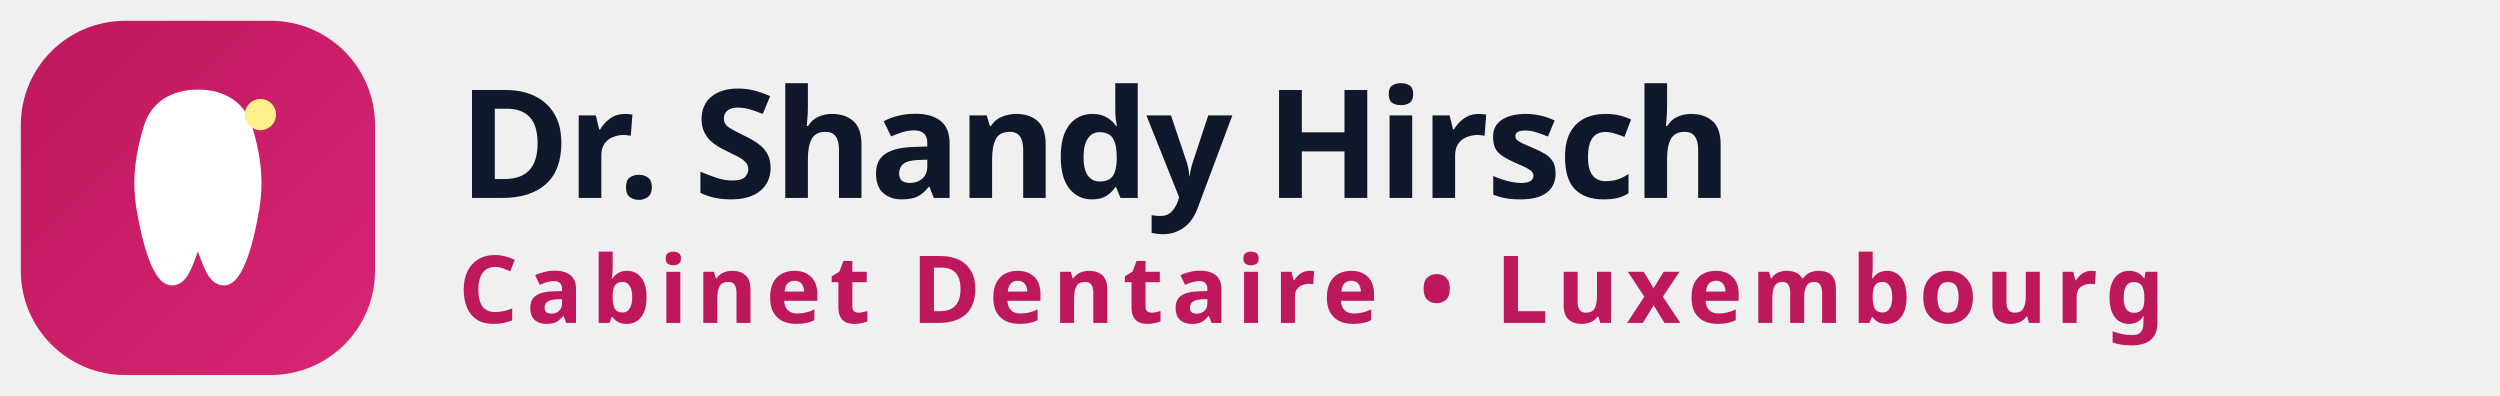
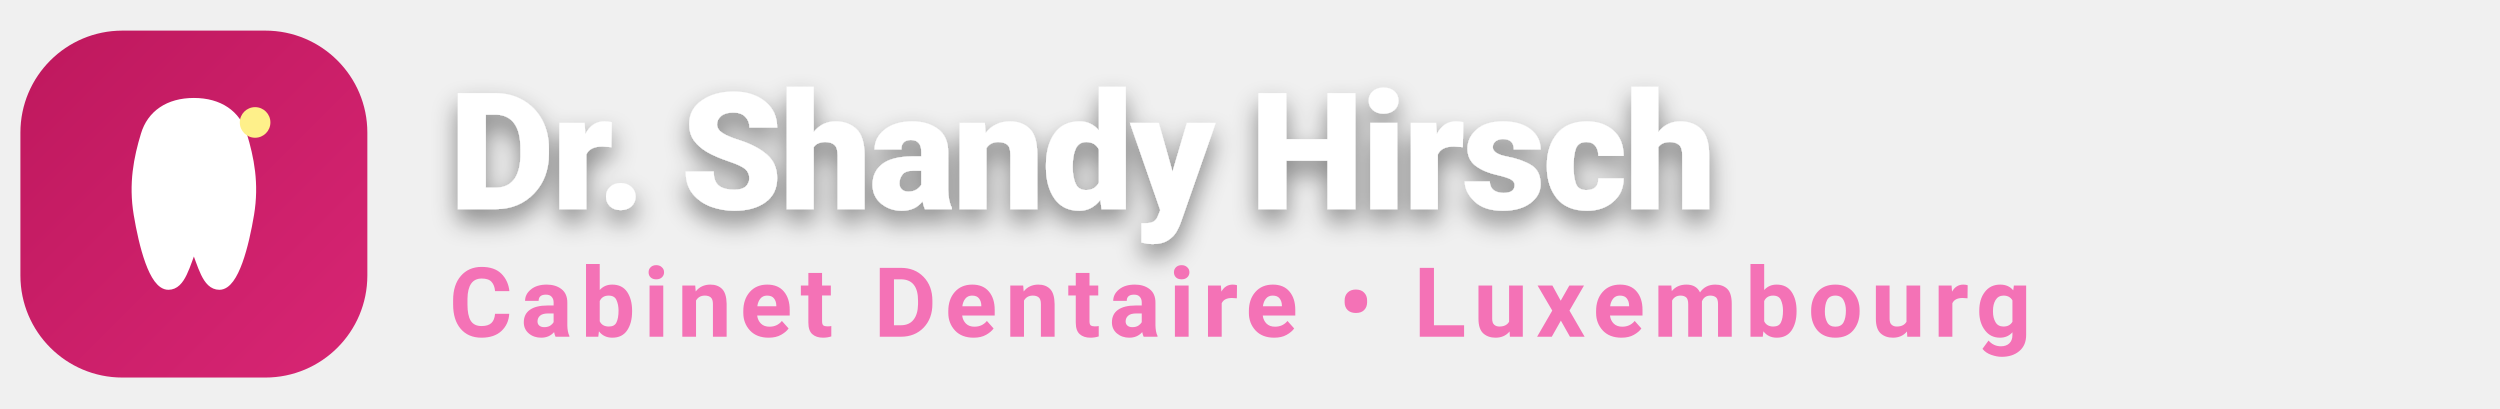
- <svg xmlns="http://www.w3.org/2000/svg" width="240" height="38" viewBox="0 0 240 38" fill="none" role="img" aria-label="Cabinet Dentaire Dr. Shandy Hirsch">
+ <svg xmlns="http://www.w3.org/2000/svg" width="245" height="40" viewBox="0 0 245 40" fill="none" role="img" aria-label="Cabinet Dentaire Dr. Shandy Hirsch">
  <defs>
    <linearGradient id="hirsch-grad" x1="0" y1="0" x2="38" y2="38" gradientUnits="userSpaceOnUse">
      <stop offset="0%" stop-color="#be185d" />
      <stop offset="100%" stop-color="#db2777" />
    </linearGradient>
+     <filter id="logo-text-shadow" x="-10%" y="-20%" width="130%" height="150%">
+       <feDropShadow dx="0" dy="1.2" stdDeviation="1.2" flood-color="#000000" flood-opacity="0.45" />
+     </filter>
  </defs>
-   <g transform="translate(2, 2)">
+   <g transform="translate(2, 3)">
    <rect width="34" height="34" rx="10" fill="url(#hirsch-grad)" />
    <path d="M17 7C14.5 7 12.8 8.2 12.2 10.2C11.5 12.5 11 15 11.5 18C12 21 13 25 14.5 25C15.8 25 16.2 23 17 21C17.8 23 18.2 25 19.5 25C21 25 22 21 22.5 18C23 15 22.5 12.5 21.8 10.2C21.2 8.2 19.5 7 17 7Z" fill="white" stroke="white" stroke-width="0.8" stroke-linejoin="round" />
    <circle cx="23" cy="9" r="1.5" fill="#fef08a" />
  </g>
-   <text x="44" y="19" fill="#0f172a" font-family="'Plus Jakarta Sans', 'Segoe UI', sans-serif" font-size="14.5" font-weight="800" letter-spacing="-0.3">Dr. Shandy Hirsch</text>
-   <text x="44" y="31" fill="#be185d" font-family="'Plus Jakarta Sans', 'Segoe UI', sans-serif" font-size="9" font-weight="700" letter-spacing="0.8" text-transform="uppercase">Cabinet Dentaire • Luxembourg</text>
+   <text x="44" y="20.5" fill="#ffffff" filter="url(#logo-text-shadow)" font-family="'Plus Jakarta Sans', -apple-system, BlinkMacSystemFont, 'Segoe UI', Roboto, sans-serif" font-size="16" font-weight="800" letter-spacing="-0.3">Dr. Shandy Hirsch</text>
+   <text x="44" y="33" fill="#f472b6" font-family="'Plus Jakarta Sans', -apple-system, BlinkMacSystemFont, 'Segoe UI', Roboto, sans-serif" font-size="9.5" font-weight="700" letter-spacing="0.8" text-transform="uppercase">Cabinet Dentaire • Luxembourg</text>
</svg>
